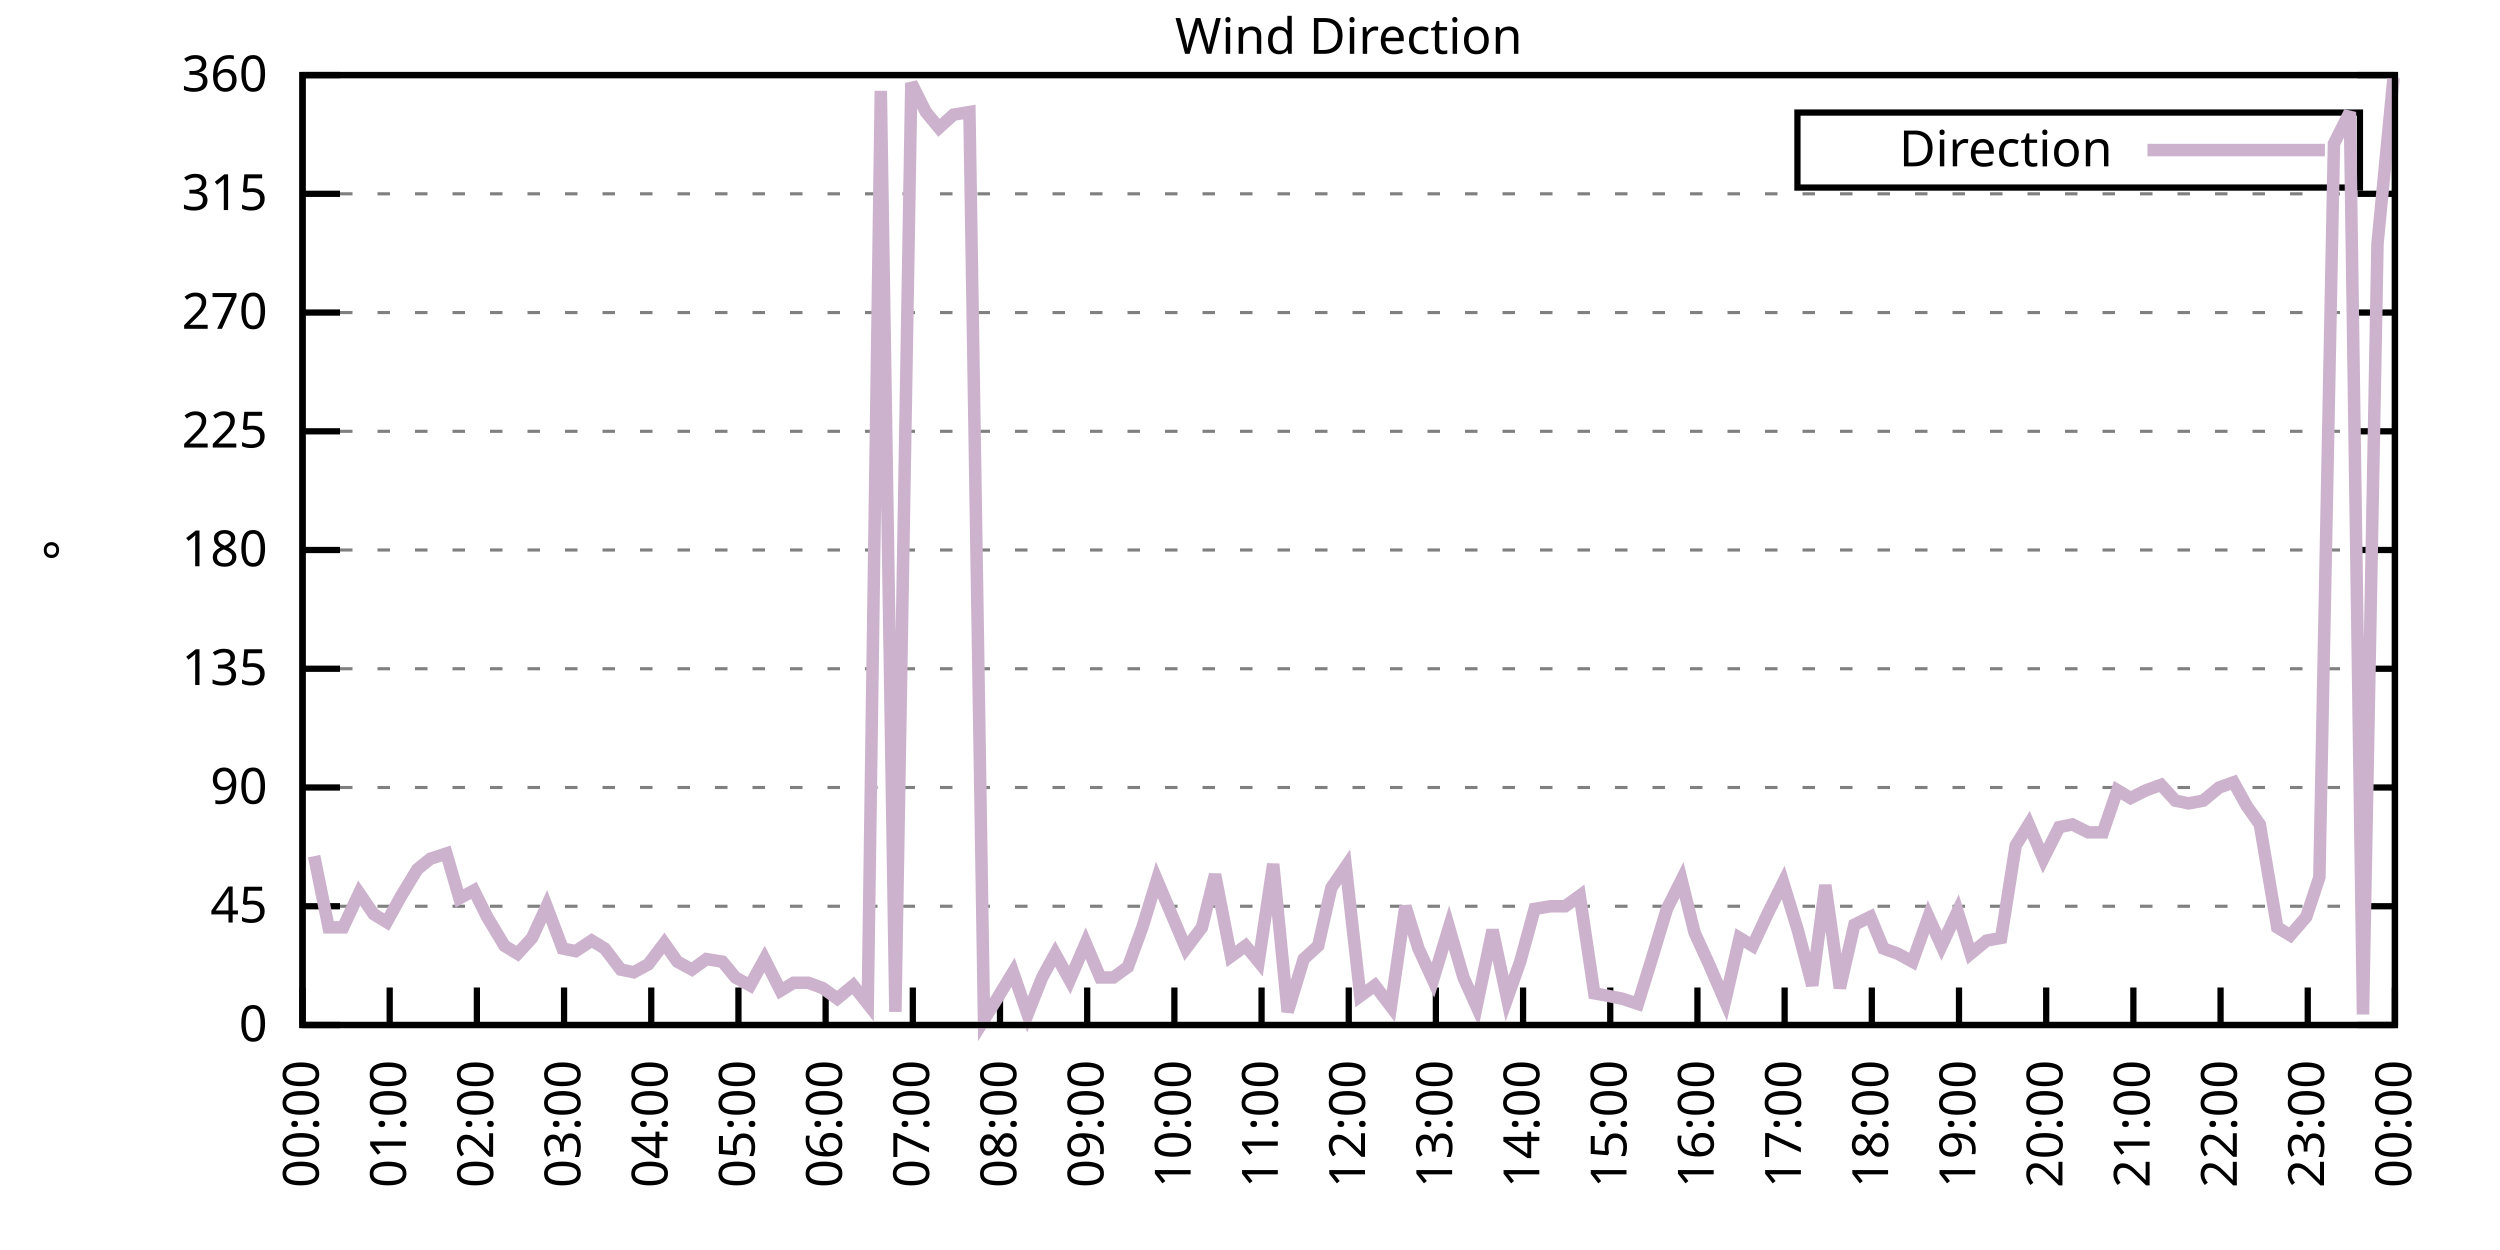
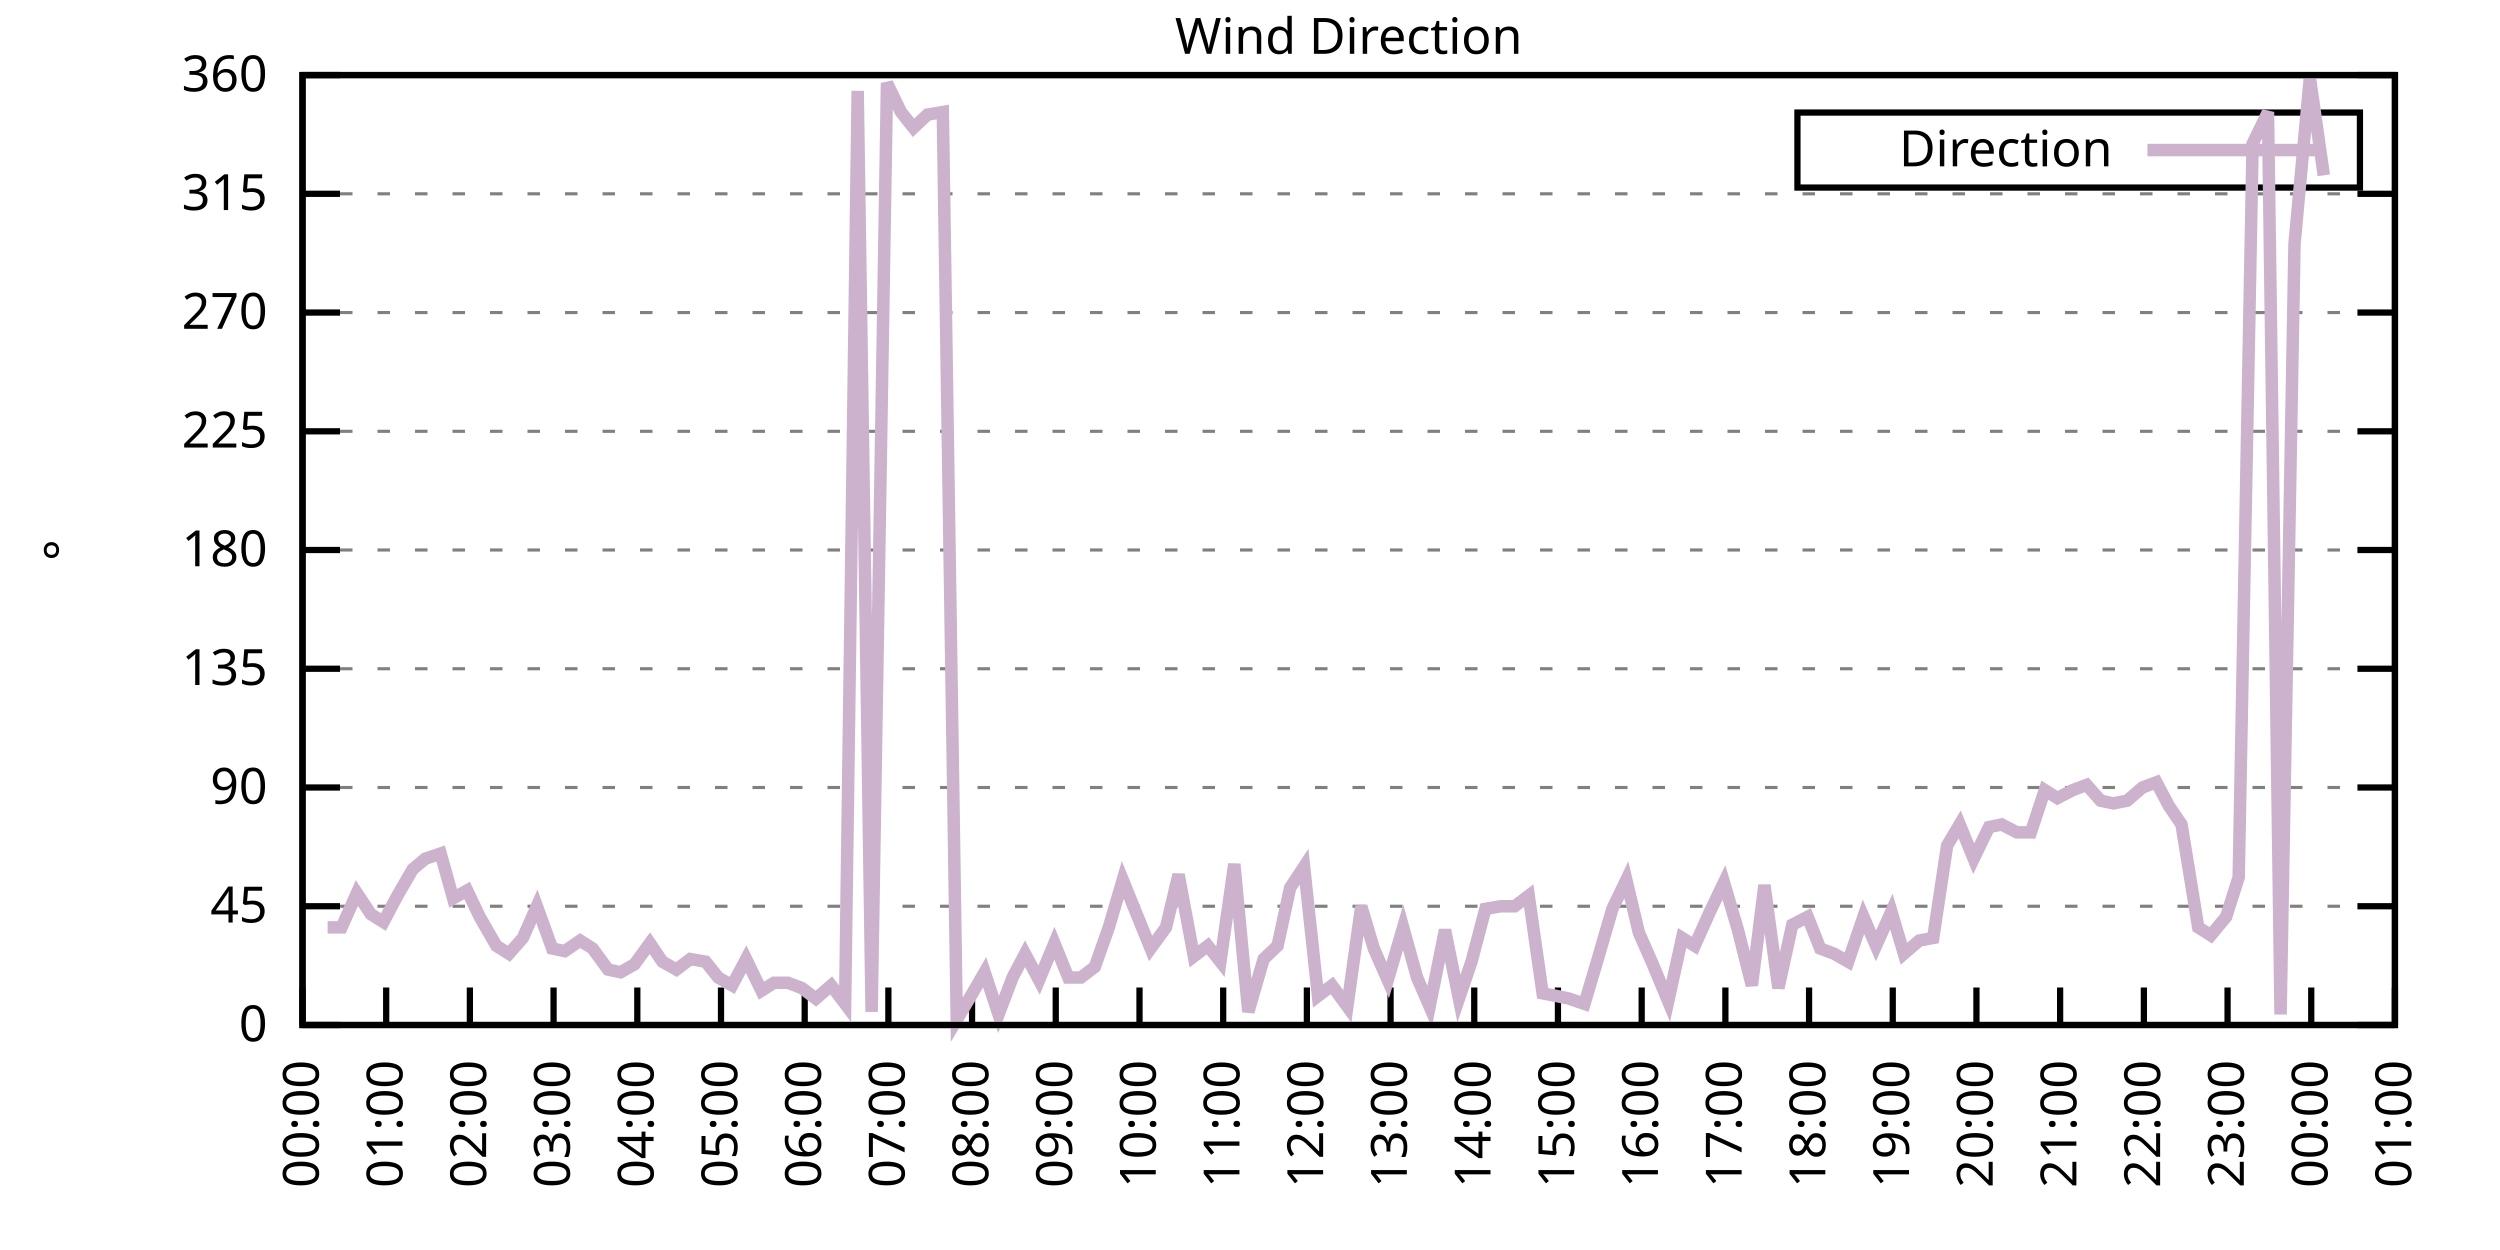
<svg xmlns="http://www.w3.org/2000/svg" xmlns:xlink="http://www.w3.org/1999/xlink" width="400" height="200" viewBox="0 0 400 200">
  <g id="gnuplot_canvas">
    <rect x="0" y="0" width="400" height="200" fill="none" />
    <defs>
      <circle id="gpDot" r="0.5" stroke-width="0.5" stroke="currentColor" />
      <path id="gpPt0" stroke-width="0.333" stroke="currentColor" d="M-1,0 h2 M0,-1 v2" />
      <path id="gpPt1" stroke-width="0.333" stroke="currentColor" d="M-1,-1 L1,1 M1,-1 L-1,1" />
      <path id="gpPt2" stroke-width="0.333" stroke="currentColor" d="M-1,0 L1,0 M0,-1 L0,1 M-1,-1 L1,1 M-1,1 L1,-1" />
      <rect id="gpPt3" stroke-width="0.333" stroke="currentColor" x="-1" y="-1" width="2" height="2" />
      <rect id="gpPt4" stroke-width="0.333" stroke="currentColor" fill="currentColor" x="-1" y="-1" width="2" height="2" />
      <circle id="gpPt5" stroke-width="0.333" stroke="currentColor" cx="0" cy="0" r="1" />
      <use xlink:href="#gpPt5" id="gpPt6" fill="currentColor" stroke="none" />
      <path id="gpPt7" stroke-width="0.333" stroke="currentColor" d="M0,-1.33 L-1.33,0.67 L1.33,0.67 z" />
      <use xlink:href="#gpPt7" id="gpPt8" fill="currentColor" stroke="none" />
      <use xlink:href="#gpPt7" id="gpPt9" stroke="currentColor" transform="rotate(180)" />
      <use xlink:href="#gpPt9" id="gpPt10" fill="currentColor" stroke="none" />
      <use xlink:href="#gpPt3" id="gpPt11" stroke="currentColor" transform="rotate(45)" />
      <use xlink:href="#gpPt11" id="gpPt12" fill="currentColor" stroke="none" />
      <path id="gpPt13" stroke-width="0.333" stroke="currentColor" d="M0,1.330 L1.265,0.411 L0.782,-1.067 L-0.782,-1.076 L-1.265,0.411 z" />
      <use xlink:href="#gpPt13" id="gpPt14" fill="currentColor" stroke="none" />
      <filter id="textbox" filterUnits="objectBoundingBox" x="0" y="0" height="1" width="1">
        <feFlood flood-color="white" flood-opacity="1" result="bgnd" />
        <feComposite in="SourceGraphic" in2="bgnd" operator="atop" />
      </filter>
      <filter id="greybox" filterUnits="objectBoundingBox" x="0" y="0" height="1" width="1">
        <feFlood flood-color="lightgrey" flood-opacity="1" result="grey" />
        <feComposite in="SourceGraphic" in2="grey" operator="atop" />
      </filter>
    </defs>
    <g fill="none" color="white" stroke="currentColor" stroke-width="1.00" stroke-linecap="butt" stroke-linejoin="miter">
</g>
    <g fill="none" color="black" stroke="currentColor" stroke-width="1.00" stroke-linecap="butt" stroke-linejoin="miter">
      <g stroke="none" shape-rendering="crispEdges">
        <polygon fill="rgb(255, 255, 255)" points="48.40,164.00 383.18,164.00 383.18,12.02 48.40,12.02 " />
      </g>
    </g>
    <g fill="none" color="black" stroke="currentColor" stroke-width="1.00" stroke-linecap="butt" stroke-linejoin="miter">
</g>
    <g fill="none" color="black" stroke="black" stroke-width="0.50" stroke-linecap="butt" stroke-linejoin="miter">
</g>
    <g fill="none" color="gray" stroke="currentColor" stroke-width="0.50" stroke-linecap="butt" stroke-linejoin="miter">
      <path stroke="gray" stroke-dasharray="2,4" class="gridline" d="M48.40,164.00 L383.19,164.00  " />
    </g>
    <g fill="none" color="gray" stroke="gray" stroke-width="1.00" stroke-linecap="butt" stroke-linejoin="miter">
</g>
    <g fill="none" color="black" stroke="currentColor" stroke-width="1.00" stroke-linecap="butt" stroke-linejoin="miter">
      <path stroke="black" d="M48.40,164.00 L54.40,164.00 M383.19,164.00 L377.19,164.00  " />
      <g transform="translate(42.80,166.60)" stroke="none" fill="black" font-family="Sans" font-size="8.00" text-anchor="end">
        <text>
          <tspan font-family="Sans"> 0</tspan>
        </text>
      </g>
    </g>
    <g fill="none" color="black" stroke="currentColor" stroke-width="1.00" stroke-linecap="butt" stroke-linejoin="miter">
</g>
    <g fill="none" color="black" stroke="black" stroke-width="0.50" stroke-linecap="butt" stroke-linejoin="miter">
</g>
    <g fill="none" color="gray" stroke="currentColor" stroke-width="0.50" stroke-linecap="butt" stroke-linejoin="miter">
      <path stroke="gray" stroke-dasharray="2,4" class="gridline" d="M48.40,145.00 L383.19,145.00  " />
    </g>
    <g fill="none" color="gray" stroke="gray" stroke-width="1.00" stroke-linecap="butt" stroke-linejoin="miter">
</g>
    <g fill="none" color="black" stroke="currentColor" stroke-width="1.00" stroke-linecap="butt" stroke-linejoin="miter">
      <path stroke="black" d="M48.40,145.00 L54.40,145.00 M383.19,145.00 L377.19,145.00  " />
      <g transform="translate(42.80,147.60)" stroke="none" fill="black" font-family="Sans" font-size="8.00" text-anchor="end">
        <text>
          <tspan font-family="Sans"> 45</tspan>
        </text>
      </g>
    </g>
    <g fill="none" color="black" stroke="currentColor" stroke-width="1.00" stroke-linecap="butt" stroke-linejoin="miter">
</g>
    <g fill="none" color="black" stroke="black" stroke-width="0.50" stroke-linecap="butt" stroke-linejoin="miter">
</g>
    <g fill="none" color="gray" stroke="currentColor" stroke-width="0.50" stroke-linecap="butt" stroke-linejoin="miter">
      <path stroke="gray" stroke-dasharray="2,4" class="gridline" d="M48.40,126.00 L383.19,126.00  " />
    </g>
    <g fill="none" color="gray" stroke="gray" stroke-width="1.00" stroke-linecap="butt" stroke-linejoin="miter">
</g>
    <g fill="none" color="black" stroke="currentColor" stroke-width="1.00" stroke-linecap="butt" stroke-linejoin="miter">
      <path stroke="black" d="M48.40,126.00 L54.40,126.00 M383.19,126.00 L377.19,126.00  " />
      <g transform="translate(42.80,128.60)" stroke="none" fill="black" font-family="Sans" font-size="8.00" text-anchor="end">
        <text>
          <tspan font-family="Sans"> 90</tspan>
        </text>
      </g>
    </g>
    <g fill="none" color="black" stroke="currentColor" stroke-width="1.00" stroke-linecap="butt" stroke-linejoin="miter">
</g>
    <g fill="none" color="black" stroke="black" stroke-width="0.50" stroke-linecap="butt" stroke-linejoin="miter">
</g>
    <g fill="none" color="gray" stroke="currentColor" stroke-width="0.50" stroke-linecap="butt" stroke-linejoin="miter">
      <path stroke="gray" stroke-dasharray="2,4" class="gridline" d="M48.40,107.00 L383.19,107.00  " />
    </g>
    <g fill="none" color="gray" stroke="gray" stroke-width="1.00" stroke-linecap="butt" stroke-linejoin="miter">
</g>
    <g fill="none" color="black" stroke="currentColor" stroke-width="1.00" stroke-linecap="butt" stroke-linejoin="miter">
      <path stroke="black" d="M48.40,107.00 L54.40,107.00 M383.19,107.00 L377.19,107.00  " />
      <g transform="translate(42.80,109.60)" stroke="none" fill="black" font-family="Sans" font-size="8.00" text-anchor="end">
        <text>
          <tspan font-family="Sans"> 135</tspan>
        </text>
      </g>
    </g>
    <g fill="none" color="black" stroke="currentColor" stroke-width="1.00" stroke-linecap="butt" stroke-linejoin="miter">
</g>
    <g fill="none" color="black" stroke="black" stroke-width="0.50" stroke-linecap="butt" stroke-linejoin="miter">
</g>
    <g fill="none" color="gray" stroke="currentColor" stroke-width="0.50" stroke-linecap="butt" stroke-linejoin="miter">
      <path stroke="gray" stroke-dasharray="2,4" class="gridline" d="M48.40,88.00 L383.19,88.00  " />
    </g>
    <g fill="none" color="gray" stroke="gray" stroke-width="1.00" stroke-linecap="butt" stroke-linejoin="miter">
</g>
    <g fill="none" color="black" stroke="currentColor" stroke-width="1.00" stroke-linecap="butt" stroke-linejoin="miter">
      <path stroke="black" d="M48.40,88.00 L54.40,88.00 M383.19,88.00 L377.19,88.00  " />
      <g transform="translate(42.80,90.60)" stroke="none" fill="black" font-family="Sans" font-size="8.00" text-anchor="end">
        <text>
          <tspan font-family="Sans"> 180</tspan>
        </text>
      </g>
    </g>
    <g fill="none" color="black" stroke="currentColor" stroke-width="1.00" stroke-linecap="butt" stroke-linejoin="miter">
</g>
    <g fill="none" color="black" stroke="black" stroke-width="0.50" stroke-linecap="butt" stroke-linejoin="miter">
</g>
    <g fill="none" color="gray" stroke="currentColor" stroke-width="0.50" stroke-linecap="butt" stroke-linejoin="miter">
      <path stroke="gray" stroke-dasharray="2,4" class="gridline" d="M48.40,69.01 L383.19,69.01  " />
    </g>
    <g fill="none" color="gray" stroke="gray" stroke-width="1.00" stroke-linecap="butt" stroke-linejoin="miter">
</g>
    <g fill="none" color="black" stroke="currentColor" stroke-width="1.00" stroke-linecap="butt" stroke-linejoin="miter">
      <path stroke="black" d="M48.40,69.01 L54.40,69.01 M383.19,69.01 L377.19,69.01  " />
      <g transform="translate(42.80,71.61)" stroke="none" fill="black" font-family="Sans" font-size="8.00" text-anchor="end">
        <text>
          <tspan font-family="Sans"> 225</tspan>
        </text>
      </g>
    </g>
    <g fill="none" color="black" stroke="currentColor" stroke-width="1.00" stroke-linecap="butt" stroke-linejoin="miter">
</g>
    <g fill="none" color="black" stroke="black" stroke-width="0.50" stroke-linecap="butt" stroke-linejoin="miter">
</g>
    <g fill="none" color="gray" stroke="currentColor" stroke-width="0.50" stroke-linecap="butt" stroke-linejoin="miter">
      <path stroke="gray" stroke-dasharray="2,4" class="gridline" d="M48.40,50.01 L383.19,50.01  " />
    </g>
    <g fill="none" color="gray" stroke="gray" stroke-width="1.00" stroke-linecap="butt" stroke-linejoin="miter">
</g>
    <g fill="none" color="black" stroke="currentColor" stroke-width="1.00" stroke-linecap="butt" stroke-linejoin="miter">
      <path stroke="black" d="M48.40,50.01 L54.40,50.01 M383.19,50.01 L377.19,50.01  " />
      <g transform="translate(42.80,52.61)" stroke="none" fill="black" font-family="Sans" font-size="8.00" text-anchor="end">
        <text>
          <tspan font-family="Sans"> 270</tspan>
        </text>
      </g>
    </g>
    <g fill="none" color="black" stroke="currentColor" stroke-width="1.00" stroke-linecap="butt" stroke-linejoin="miter">
</g>
    <g fill="none" color="black" stroke="black" stroke-width="0.50" stroke-linecap="butt" stroke-linejoin="miter">
</g>
    <g fill="none" color="gray" stroke="currentColor" stroke-width="0.50" stroke-linecap="butt" stroke-linejoin="miter">
      <path stroke="gray" stroke-dasharray="2,4" class="gridline" d="M48.40,31.01 L383.19,31.01  " />
    </g>
    <g fill="none" color="gray" stroke="gray" stroke-width="1.00" stroke-linecap="butt" stroke-linejoin="miter">
</g>
    <g fill="none" color="black" stroke="currentColor" stroke-width="1.00" stroke-linecap="butt" stroke-linejoin="miter">
      <path stroke="black" d="M48.40,31.01 L54.40,31.01 M383.19,31.01 L377.19,31.01  " />
      <g transform="translate(42.80,33.61)" stroke="none" fill="black" font-family="Sans" font-size="8.00" text-anchor="end">
        <text>
          <tspan font-family="Sans"> 315</tspan>
        </text>
      </g>
    </g>
    <g fill="none" color="black" stroke="currentColor" stroke-width="1.00" stroke-linecap="butt" stroke-linejoin="miter">
</g>
    <g fill="none" color="black" stroke="black" stroke-width="0.50" stroke-linecap="butt" stroke-linejoin="miter">
</g>
    <g fill="none" color="gray" stroke="currentColor" stroke-width="0.50" stroke-linecap="butt" stroke-linejoin="miter">
      <path stroke="gray" stroke-dasharray="2,4" class="gridline" d="M48.40,12.01 L383.19,12.01  " />
    </g>
    <g fill="none" color="gray" stroke="gray" stroke-width="1.00" stroke-linecap="butt" stroke-linejoin="miter">
</g>
    <g fill="none" color="black" stroke="currentColor" stroke-width="1.00" stroke-linecap="butt" stroke-linejoin="miter">
      <path stroke="black" d="M48.40,12.01 L54.40,12.01 M383.19,12.01 L377.19,12.01  " />
      <g transform="translate(42.80,14.61)" stroke="none" fill="black" font-family="Sans" font-size="8.00" text-anchor="end">
        <text>
          <tspan font-family="Sans"> 360</tspan>
        </text>
      </g>
    </g>
    <g fill="none" color="black" stroke="currentColor" stroke-width="1.00" stroke-linecap="butt" stroke-linejoin="miter">
      <path stroke="black" d="M48.40,164.00 L48.40,158.00  " />
      <g transform="translate(51.00,169.60) rotate(270.00)" stroke="none" fill="black" font-family="Sans" font-size="8.00" text-anchor="end">
        <text>
          <tspan font-family="Sans">00:00</tspan>
        </text>
      </g>
    </g>
    <g fill="none" color="black" stroke="currentColor" stroke-width="1.00" stroke-linecap="butt" stroke-linejoin="miter">
-       <path stroke="black" d="M62.35,164.00 L62.35,158.00  " />
-       <g transform="translate(64.95,169.60) rotate(270.00)" stroke="none" fill="black" font-family="Sans" font-size="8.00" text-anchor="end">
+       <path stroke="black" d="M61.79,164.00 L61.79,158.00  " />
+       <g transform="translate(64.39,169.60) rotate(270.00)" stroke="none" fill="black" font-family="Sans" font-size="8.00" text-anchor="end">
        <text>
          <tspan font-family="Sans">01:00</tspan>
        </text>
      </g>
    </g>
    <g fill="none" color="black" stroke="currentColor" stroke-width="1.00" stroke-linecap="butt" stroke-linejoin="miter">
-       <path stroke="black" d="M76.30,164.00 L76.30,158.00  " />
-       <g transform="translate(78.90,169.60) rotate(270.00)" stroke="none" fill="black" font-family="Sans" font-size="8.00" text-anchor="end">
+       <path stroke="black" d="M75.18,164.00 L75.18,158.00  " />
+       <g transform="translate(77.78,169.60) rotate(270.00)" stroke="none" fill="black" font-family="Sans" font-size="8.00" text-anchor="end">
        <text>
          <tspan font-family="Sans">02:00</tspan>
        </text>
      </g>
    </g>
    <g fill="none" color="black" stroke="currentColor" stroke-width="1.00" stroke-linecap="butt" stroke-linejoin="miter">
-       <path stroke="black" d="M90.25,164.00 L90.25,158.00  " />
-       <g transform="translate(92.85,169.60) rotate(270.00)" stroke="none" fill="black" font-family="Sans" font-size="8.00" text-anchor="end">
+       <path stroke="black" d="M88.57,164.00 L88.57,158.00  " />
+       <g transform="translate(91.17,169.60) rotate(270.00)" stroke="none" fill="black" font-family="Sans" font-size="8.00" text-anchor="end">
        <text>
          <tspan font-family="Sans">03:00</tspan>
        </text>
      </g>
    </g>
    <g fill="none" color="black" stroke="currentColor" stroke-width="1.00" stroke-linecap="butt" stroke-linejoin="miter">
-       <path stroke="black" d="M104.20,164.00 L104.20,158.00  " />
-       <g transform="translate(106.80,169.60) rotate(270.00)" stroke="none" fill="black" font-family="Sans" font-size="8.00" text-anchor="end">
+       <path stroke="black" d="M101.97,164.00 L101.97,158.00  " />
+       <g transform="translate(104.57,169.60) rotate(270.00)" stroke="none" fill="black" font-family="Sans" font-size="8.00" text-anchor="end">
        <text>
          <tspan font-family="Sans">04:00</tspan>
        </text>
      </g>
    </g>
    <g fill="none" color="black" stroke="currentColor" stroke-width="1.00" stroke-linecap="butt" stroke-linejoin="miter">
-       <path stroke="black" d="M118.15,164.00 L118.15,158.00  " />
-       <g transform="translate(120.75,169.60) rotate(270.00)" stroke="none" fill="black" font-family="Sans" font-size="8.00" text-anchor="end">
+       <path stroke="black" d="M115.36,164.00 L115.36,158.00  " />
+       <g transform="translate(117.96,169.60) rotate(270.00)" stroke="none" fill="black" font-family="Sans" font-size="8.00" text-anchor="end">
        <text>
          <tspan font-family="Sans">05:00</tspan>
        </text>
      </g>
    </g>
    <g fill="none" color="black" stroke="currentColor" stroke-width="1.00" stroke-linecap="butt" stroke-linejoin="miter">
-       <path stroke="black" d="M132.10,164.00 L132.10,158.00  " />
-       <g transform="translate(134.70,169.60) rotate(270.00)" stroke="none" fill="black" font-family="Sans" font-size="8.00" text-anchor="end">
+       <path stroke="black" d="M128.75,164.00 L128.75,158.00  " />
+       <g transform="translate(131.35,169.60) rotate(270.00)" stroke="none" fill="black" font-family="Sans" font-size="8.00" text-anchor="end">
        <text>
          <tspan font-family="Sans">06:00</tspan>
        </text>
      </g>
    </g>
    <g fill="none" color="black" stroke="currentColor" stroke-width="1.00" stroke-linecap="butt" stroke-linejoin="miter">
-       <path stroke="black" d="M146.05,164.00 L146.05,158.00  " />
-       <g transform="translate(148.65,169.60) rotate(270.00)" stroke="none" fill="black" font-family="Sans" font-size="8.00" text-anchor="end">
+       <path stroke="black" d="M142.14,164.00 L142.14,158.00  " />
+       <g transform="translate(144.74,169.60) rotate(270.00)" stroke="none" fill="black" font-family="Sans" font-size="8.00" text-anchor="end">
        <text>
          <tspan font-family="Sans">07:00</tspan>
        </text>
      </g>
    </g>
    <g fill="none" color="black" stroke="currentColor" stroke-width="1.00" stroke-linecap="butt" stroke-linejoin="miter">
-       <path stroke="black" d="M160.00,164.00 L160.00,158.00  " />
-       <g transform="translate(162.60,169.60) rotate(270.00)" stroke="none" fill="black" font-family="Sans" font-size="8.00" text-anchor="end">
+       <path stroke="black" d="M155.53,164.00 L155.53,158.00  " />
+       <g transform="translate(158.13,169.60) rotate(270.00)" stroke="none" fill="black" font-family="Sans" font-size="8.00" text-anchor="end">
        <text>
          <tspan font-family="Sans">08:00</tspan>
        </text>
      </g>
    </g>
    <g fill="none" color="black" stroke="currentColor" stroke-width="1.00" stroke-linecap="butt" stroke-linejoin="miter">
-       <path stroke="black" d="M173.95,164.00 L173.95,158.00  " />
-       <g transform="translate(176.55,169.60) rotate(270.00)" stroke="none" fill="black" font-family="Sans" font-size="8.00" text-anchor="end">
+       <path stroke="black" d="M168.92,164.00 L168.92,158.00  " />
+       <g transform="translate(171.52,169.60) rotate(270.00)" stroke="none" fill="black" font-family="Sans" font-size="8.00" text-anchor="end">
        <text>
          <tspan font-family="Sans">09:00</tspan>
        </text>
      </g>
    </g>
    <g fill="none" color="black" stroke="currentColor" stroke-width="1.00" stroke-linecap="butt" stroke-linejoin="miter">
-       <path stroke="black" d="M187.90,164.00 L187.90,158.00  " />
-       <g transform="translate(190.50,169.60) rotate(270.00)" stroke="none" fill="black" font-family="Sans" font-size="8.00" text-anchor="end">
+       <path stroke="black" d="M182.32,164.00 L182.32,158.00  " />
+       <g transform="translate(184.92,169.60) rotate(270.00)" stroke="none" fill="black" font-family="Sans" font-size="8.00" text-anchor="end">
        <text>
          <tspan font-family="Sans">10:00</tspan>
        </text>
      </g>
    </g>
    <g fill="none" color="black" stroke="currentColor" stroke-width="1.00" stroke-linecap="butt" stroke-linejoin="miter">
-       <path stroke="black" d="M201.85,164.00 L201.85,158.00  " />
-       <g transform="translate(204.45,169.60) rotate(270.00)" stroke="none" fill="black" font-family="Sans" font-size="8.00" text-anchor="end">
+       <path stroke="black" d="M195.71,164.00 L195.71,158.00  " />
+       <g transform="translate(198.31,169.60) rotate(270.00)" stroke="none" fill="black" font-family="Sans" font-size="8.00" text-anchor="end">
        <text>
          <tspan font-family="Sans">11:00</tspan>
        </text>
      </g>
    </g>
    <g fill="none" color="black" stroke="currentColor" stroke-width="1.00" stroke-linecap="butt" stroke-linejoin="miter">
-       <path stroke="black" d="M215.80,164.00 L215.80,158.00  " />
-       <g transform="translate(218.40,169.60) rotate(270.00)" stroke="none" fill="black" font-family="Sans" font-size="8.00" text-anchor="end">
+       <path stroke="black" d="M209.10,164.00 L209.10,158.00  " />
+       <g transform="translate(211.70,169.60) rotate(270.00)" stroke="none" fill="black" font-family="Sans" font-size="8.00" text-anchor="end">
        <text>
          <tspan font-family="Sans">12:00</tspan>
        </text>
      </g>
    </g>
    <g fill="none" color="black" stroke="currentColor" stroke-width="1.00" stroke-linecap="butt" stroke-linejoin="miter">
-       <path stroke="black" d="M229.74,164.00 L229.74,158.00  " />
-       <g transform="translate(232.34,169.60) rotate(270.00)" stroke="none" fill="black" font-family="Sans" font-size="8.00" text-anchor="end">
+       <path stroke="black" d="M222.49,164.00 L222.49,158.00  " />
+       <g transform="translate(225.09,169.60) rotate(270.00)" stroke="none" fill="black" font-family="Sans" font-size="8.00" text-anchor="end">
        <text>
          <tspan font-family="Sans">13:00</tspan>
        </text>
      </g>
    </g>
    <g fill="none" color="black" stroke="currentColor" stroke-width="1.00" stroke-linecap="butt" stroke-linejoin="miter">
-       <path stroke="black" d="M243.69,164.00 L243.69,158.00  " />
-       <g transform="translate(246.29,169.60) rotate(270.00)" stroke="none" fill="black" font-family="Sans" font-size="8.00" text-anchor="end">
+       <path stroke="black" d="M235.88,164.00 L235.88,158.00  " />
+       <g transform="translate(238.48,169.60) rotate(270.00)" stroke="none" fill="black" font-family="Sans" font-size="8.00" text-anchor="end">
        <text>
          <tspan font-family="Sans">14:00</tspan>
        </text>
      </g>
    </g>
    <g fill="none" color="black" stroke="currentColor" stroke-width="1.00" stroke-linecap="butt" stroke-linejoin="miter">
-       <path stroke="black" d="M257.64,164.00 L257.64,158.00  " />
-       <g transform="translate(260.24,169.60) rotate(270.00)" stroke="none" fill="black" font-family="Sans" font-size="8.00" text-anchor="end">
+       <path stroke="black" d="M249.27,164.00 L249.27,158.00  " />
+       <g transform="translate(251.87,169.60) rotate(270.00)" stroke="none" fill="black" font-family="Sans" font-size="8.00" text-anchor="end">
        <text>
          <tspan font-family="Sans">15:00</tspan>
        </text>
      </g>
    </g>
    <g fill="none" color="black" stroke="currentColor" stroke-width="1.00" stroke-linecap="butt" stroke-linejoin="miter">
-       <path stroke="black" d="M271.59,164.00 L271.59,158.00  " />
-       <g transform="translate(274.19,169.60) rotate(270.00)" stroke="none" fill="black" font-family="Sans" font-size="8.00" text-anchor="end">
+       <path stroke="black" d="M262.67,164.00 L262.67,158.00  " />
+       <g transform="translate(265.27,169.60) rotate(270.00)" stroke="none" fill="black" font-family="Sans" font-size="8.00" text-anchor="end">
        <text>
          <tspan font-family="Sans">16:00</tspan>
        </text>
      </g>
    </g>
    <g fill="none" color="black" stroke="currentColor" stroke-width="1.00" stroke-linecap="butt" stroke-linejoin="miter">
-       <path stroke="black" d="M285.54,164.00 L285.54,158.00  " />
-       <g transform="translate(288.14,169.60) rotate(270.00)" stroke="none" fill="black" font-family="Sans" font-size="8.00" text-anchor="end">
+       <path stroke="black" d="M276.06,164.00 L276.06,158.00  " />
+       <g transform="translate(278.66,169.60) rotate(270.00)" stroke="none" fill="black" font-family="Sans" font-size="8.00" text-anchor="end">
        <text>
          <tspan font-family="Sans">17:00</tspan>
        </text>
      </g>
    </g>
    <g fill="none" color="black" stroke="currentColor" stroke-width="1.00" stroke-linecap="butt" stroke-linejoin="miter">
-       <path stroke="black" d="M299.49,164.00 L299.49,158.00  " />
-       <g transform="translate(302.09,169.60) rotate(270.00)" stroke="none" fill="black" font-family="Sans" font-size="8.00" text-anchor="end">
+       <path stroke="black" d="M289.45,164.00 L289.45,158.00  " />
+       <g transform="translate(292.05,169.60) rotate(270.00)" stroke="none" fill="black" font-family="Sans" font-size="8.00" text-anchor="end">
        <text>
          <tspan font-family="Sans">18:00</tspan>
        </text>
      </g>
    </g>
    <g fill="none" color="black" stroke="currentColor" stroke-width="1.00" stroke-linecap="butt" stroke-linejoin="miter">
-       <path stroke="black" d="M313.44,164.00 L313.44,158.00  " />
-       <g transform="translate(316.04,169.60) rotate(270.00)" stroke="none" fill="black" font-family="Sans" font-size="8.00" text-anchor="end">
+       <path stroke="black" d="M302.84,164.00 L302.84,158.00  " />
+       <g transform="translate(305.44,169.60) rotate(270.00)" stroke="none" fill="black" font-family="Sans" font-size="8.00" text-anchor="end">
        <text>
          <tspan font-family="Sans">19:00</tspan>
        </text>
      </g>
    </g>
    <g fill="none" color="black" stroke="currentColor" stroke-width="1.00" stroke-linecap="butt" stroke-linejoin="miter">
-       <path stroke="black" d="M327.39,164.00 L327.39,158.00  " />
-       <g transform="translate(329.99,169.60) rotate(270.00)" stroke="none" fill="black" font-family="Sans" font-size="8.00" text-anchor="end">
+       <path stroke="black" d="M316.23,164.00 L316.23,158.00  " />
+       <g transform="translate(318.83,169.60) rotate(270.00)" stroke="none" fill="black" font-family="Sans" font-size="8.00" text-anchor="end">
        <text>
          <tspan font-family="Sans">20:00</tspan>
        </text>
      </g>
    </g>
    <g fill="none" color="black" stroke="currentColor" stroke-width="1.00" stroke-linecap="butt" stroke-linejoin="miter">
-       <path stroke="black" d="M341.34,164.00 L341.34,158.00  " />
-       <g transform="translate(343.94,169.60) rotate(270.00)" stroke="none" fill="black" font-family="Sans" font-size="8.00" text-anchor="end">
+       <path stroke="black" d="M329.62,164.00 L329.62,158.00  " />
+       <g transform="translate(332.22,169.60) rotate(270.00)" stroke="none" fill="black" font-family="Sans" font-size="8.00" text-anchor="end">
        <text>
          <tspan font-family="Sans">21:00</tspan>
        </text>
      </g>
    </g>
    <g fill="none" color="black" stroke="currentColor" stroke-width="1.00" stroke-linecap="butt" stroke-linejoin="miter">
-       <path stroke="black" d="M355.29,164.00 L355.29,158.00  " />
-       <g transform="translate(357.89,169.60) rotate(270.00)" stroke="none" fill="black" font-family="Sans" font-size="8.00" text-anchor="end">
+       <path stroke="black" d="M343.02,164.00 L343.02,158.00  " />
+       <g transform="translate(345.62,169.60) rotate(270.00)" stroke="none" fill="black" font-family="Sans" font-size="8.00" text-anchor="end">
        <text>
          <tspan font-family="Sans">22:00</tspan>
        </text>
      </g>
    </g>
    <g fill="none" color="black" stroke="currentColor" stroke-width="1.00" stroke-linecap="butt" stroke-linejoin="miter">
-       <path stroke="black" d="M369.24,164.00 L369.24,158.00  " />
-       <g transform="translate(371.84,169.60) rotate(270.00)" stroke="none" fill="black" font-family="Sans" font-size="8.00" text-anchor="end">
+       <path stroke="black" d="M356.41,164.00 L356.41,158.00  " />
+       <g transform="translate(359.01,169.60) rotate(270.00)" stroke="none" fill="black" font-family="Sans" font-size="8.00" text-anchor="end">
        <text>
          <tspan font-family="Sans">23:00</tspan>
+         </text>
+       </g>
+     </g>
+     <g fill="none" color="black" stroke="currentColor" stroke-width="1.00" stroke-linecap="butt" stroke-linejoin="miter">
+       <path stroke="black" d="M369.80,164.00 L369.80,158.00  " />
+       <g transform="translate(372.40,169.60) rotate(270.00)" stroke="none" fill="black" font-family="Sans" font-size="8.00" text-anchor="end">
+         <text>
+           <tspan font-family="Sans">00:00</tspan>
        </text>
      </g>
    </g>
    <g fill="none" color="black" stroke="currentColor" stroke-width="1.00" stroke-linecap="butt" stroke-linejoin="miter">
      <path stroke="black" d="M383.19,164.00 L383.19,158.00  " />
      <g transform="translate(385.79,169.60) rotate(270.00)" stroke="none" fill="black" font-family="Sans" font-size="8.00" text-anchor="end">
        <text>
-           <tspan font-family="Sans">00:00</tspan>
+           <tspan font-family="Sans">01:00</tspan>
        </text>
      </g>
    </g>
    <g fill="none" color="black" stroke="currentColor" stroke-width="1.00" stroke-linecap="butt" stroke-linejoin="miter">
</g>
    <g fill="none" color="black" stroke="currentColor" stroke-width="1.00" stroke-linecap="butt" stroke-linejoin="miter">
      <path stroke="black" d="M48.40,12.01 L48.40,164.00 L383.19,164.00 L383.19,12.01 L48.40,12.01 Z  " />
    </g>
    <g fill="none" color="black" stroke="currentColor" stroke-width="1.00" stroke-linecap="butt" stroke-linejoin="miter">
</g>
    <g fill="none" color="black" stroke="currentColor" stroke-width="1.00" stroke-linecap="butt" stroke-linejoin="miter">
      <path stroke="black" d="M287.59,30.01 L287.59,18.01 L377.59,18.01 L377.59,30.01 L287.59,30.01 Z  " />
    </g>
    <g id="Wind_direction_plot_1">
      <g fill="none" color="white" stroke="black" stroke-width="2.00" stroke-linecap="butt" stroke-linejoin="miter">
</g>
      <g fill="none" color="black" stroke="currentColor" stroke-width="2.00" stroke-linecap="butt" stroke-linejoin="miter">
        <g transform="translate(337.99,26.61)" stroke="none" fill="black" font-family="Sans" font-size="8.00" text-anchor="end">
          <text>
            <tspan font-family="Sans">Direction</tspan>
          </text>
        </g>
      </g>
      <g fill="none" color="black" stroke="currentColor" stroke-width="2.00" stroke-linecap="butt" stroke-linejoin="miter">
-         <path stroke="rgb(204, 178, 204)" d="M343.59,24.01 L371.99,24.01 M50.26,136.98 L52.58,148.38 L54.91,148.38 L57.47,142.89 L59.79,146.27 L61.88,147.53   L64.21,143.31 L66.77,139.09 L68.86,137.40 L71.42,136.56 L73.51,143.73 L75.83,142.47 L77.93,146.69 L80.72,151.33   L82.81,152.60 L85.13,150.07 L87.46,145.00 L90.02,151.76 L92.11,152.18 L94.67,150.49 L96.76,151.76 L99.32,155.13   L101.41,155.56 L103.73,154.29 L106.29,150.91 L108.38,153.87 L110.71,155.13 L113.03,153.45 L115.59,153.87 L117.68,156.40   L120.01,157.67 L122.33,153.45 L124.89,158.51 L126.98,157.24 L129.31,157.24 L131.63,158.09 L133.96,159.78 L136.51,157.67   L138.84,160.62 L140.93,14.54 L143.26,161.89 L145.81,13.28 L148.14,17.92 L150.23,20.45 L152.56,18.34 L155.11,17.92   L157.44,163.16 L159.53,159.78 L162.09,155.56 L164.41,162.31 L166.74,156.40 L168.83,152.60 L171.16,156.82 L173.71,150.91   L176.04,156.40 L178.13,156.40 L180.46,154.71 L182.78,148.38 L185.11,140.78 L187.43,146.27 L189.76,151.76 L192.31,148.38   L194.41,139.93 L196.96,153.02 L199.29,151.33 L201.38,153.87 L203.71,138.25 L206.03,161.89 L208.59,153.45 L210.91,151.33   L213.01,142.05 L215.33,138.67 L217.65,159.36 L219.98,157.67 L222.54,161.04 L224.86,145.00 L226.95,151.76 L229.28,156.82   L231.84,148.38 L234.16,156.40 L236.25,161.04 L238.81,148.80 L241.14,159.78 L243.23,153.87 L245.55,145.42 L248.11,145.00   L250.44,145.00 L252.76,143.31 L255.09,158.93 L257.41,159.36 L259.50,159.78 L262.06,160.62 L264.15,153.87 L266.71,145.42   L269.04,140.78 L271.13,149.22 L273.45,154.29 L276.01,160.20 L278.34,150.07 L280.43,151.33 L282.99,145.85 L285.31,141.20   L287.64,148.80 L289.96,157.67 L292.05,141.62 L294.38,158.09 L296.70,147.96 L299.26,146.69 L301.35,151.76 L303.68,152.60   L306.00,153.87 L308.56,146.69 L310.65,151.33 L313.21,145.85 L315.30,152.60 L317.86,150.49 L320.18,150.07 L322.51,135.29   L324.60,131.91 L326.93,137.40 L329.48,132.34 L331.58,131.91 L334.13,133.18 L336.46,133.18 L338.78,126.42 L340.88,127.69   L343.43,126.42 L345.76,125.58 L348.08,128.11 L350.18,128.54 L352.50,128.11 L355.06,126.00 L357.38,125.16 L359.48,128.96   L361.57,131.91 L364.36,148.38 L366.45,149.65 L369.01,146.69 L371.10,140.36 L373.43,22.99 L375.98,17.92 L378.08,162.31   L380.40,39.03 L382.96,12.43  " />
+         <path stroke="rgb(204, 178, 204)" d="M343.59,24.01 L371.99,24.01 M52.42,148.38 L54.65,148.38 L57.10,142.89 L59.34,146.27 L61.35,147.53 L63.58,143.31   L66.03,139.09 L68.04,137.40 L70.50,136.56 L72.50,143.73 L74.74,142.47 L76.75,146.69 L79.42,151.33 L81.43,152.60   L83.66,150.07 L85.90,145.00 L88.35,151.76 L90.36,152.18 L92.82,150.49 L94.82,151.76 L97.28,155.13 L99.29,155.56   L101.52,154.29 L103.98,150.91 L105.98,153.87 L108.22,155.13 L110.45,153.45 L112.90,153.87 L114.91,156.40 L117.14,157.67   L119.38,153.45 L121.83,158.51 L123.84,157.24 L126.07,157.24 L128.30,158.09 L130.54,159.78 L132.99,157.67 L135.22,160.62   L137.23,14.54 L139.46,161.89 L141.92,13.28 L144.15,17.92 L146.16,20.45 L148.39,18.34 L150.85,17.92 L153.08,163.16   L155.09,159.78 L157.54,155.56 L159.77,162.31 L162.01,156.40 L164.01,152.60 L166.25,156.82 L168.70,150.91 L170.93,156.40   L172.94,156.40 L175.17,154.71 L177.41,148.38 L179.64,140.78 L181.87,146.27 L184.10,151.76 L186.56,148.38 L188.57,139.93   L191.02,153.02 L193.25,151.33 L195.26,153.87 L197.49,138.25 L199.73,161.89 L202.18,153.45 L204.41,151.33 L206.42,142.05   L208.65,138.67 L210.88,159.36 L213.12,157.67 L215.57,161.04 L217.80,145.00 L219.81,151.76 L222.04,156.82 L224.50,148.38   L226.73,156.40 L228.74,161.04 L231.20,148.80 L233.43,159.78 L235.44,153.87 L237.67,145.42 L240.12,145.00 L242.36,145.00   L244.59,143.31 L246.82,158.93 L249.05,159.36 L251.06,159.78 L253.51,160.62 L255.52,153.87 L257.98,145.42 L260.21,140.78   L262.22,149.22 L264.45,154.29 L266.91,160.20 L269.14,150.07 L271.15,151.33 L273.60,145.85 L275.83,141.20 L278.07,148.80   L280.30,157.67 L282.31,141.62 L284.54,158.09 L286.77,147.96 L289.23,146.69 L291.23,151.76 L293.47,152.60 L295.70,153.87   L298.15,146.69 L300.16,151.33 L302.62,145.85 L304.63,152.60 L307.08,150.49 L309.31,150.07 L311.54,135.29 L313.55,131.91   L315.79,137.40 L318.24,132.34 L320.25,131.91 L322.70,133.18 L324.94,133.18 L327.17,126.42 L329.18,127.69 L331.63,126.42   L333.86,125.58 L336.10,128.11 L338.10,128.54 L340.34,128.11 L342.79,126.00 L345.02,125.16 L347.03,128.96 L349.04,131.91   L351.72,148.38 L353.73,149.65 L356.18,146.69 L358.19,140.36 L360.42,22.99 L362.88,17.92 L364.89,162.31 L367.12,39.03   L369.58,12.43 L371.81,28.05  " />
      </g>
    </g>
    <g fill="none" color="black" stroke="currentColor" stroke-width="2.00" stroke-linecap="butt" stroke-linejoin="miter">
</g>
    <g fill="none" color="black" stroke="black" stroke-width="1.00" stroke-linecap="butt" stroke-linejoin="miter">
</g>
    <g fill="none" color="black" stroke="currentColor" stroke-width="1.00" stroke-linecap="butt" stroke-linejoin="miter">
      <path stroke="black" d="M48.40,12.01 L48.40,164.00 L383.19,164.00 L383.19,12.01 L48.40,12.01 Z  " />
      <g transform="translate(12.80,88.01) rotate(270.00)" stroke="none" fill="black" font-family="Sans" font-size="8.00" text-anchor="middle">
        <text>
          <tspan font-family="Sans">°</tspan>
        </text>
      </g>
    </g>
    <g fill="none" color="black" stroke="currentColor" stroke-width="1.00" stroke-linecap="butt" stroke-linejoin="miter">
</g>
    <g fill="none" color="black" stroke="currentColor" stroke-width="1.00" stroke-linecap="butt" stroke-linejoin="miter">
      <g transform="translate(215.79,8.61)" stroke="none" fill="black" font-family="Sans" font-size="8.00" text-anchor="middle">
        <text>
          <tspan font-family="Sans">Wind Direction</tspan>
        </text>
      </g>
    </g>
    <g fill="none" color="black" stroke="currentColor" stroke-width="1.00" stroke-linecap="butt" stroke-linejoin="miter">
</g>
  </g>
</svg>
